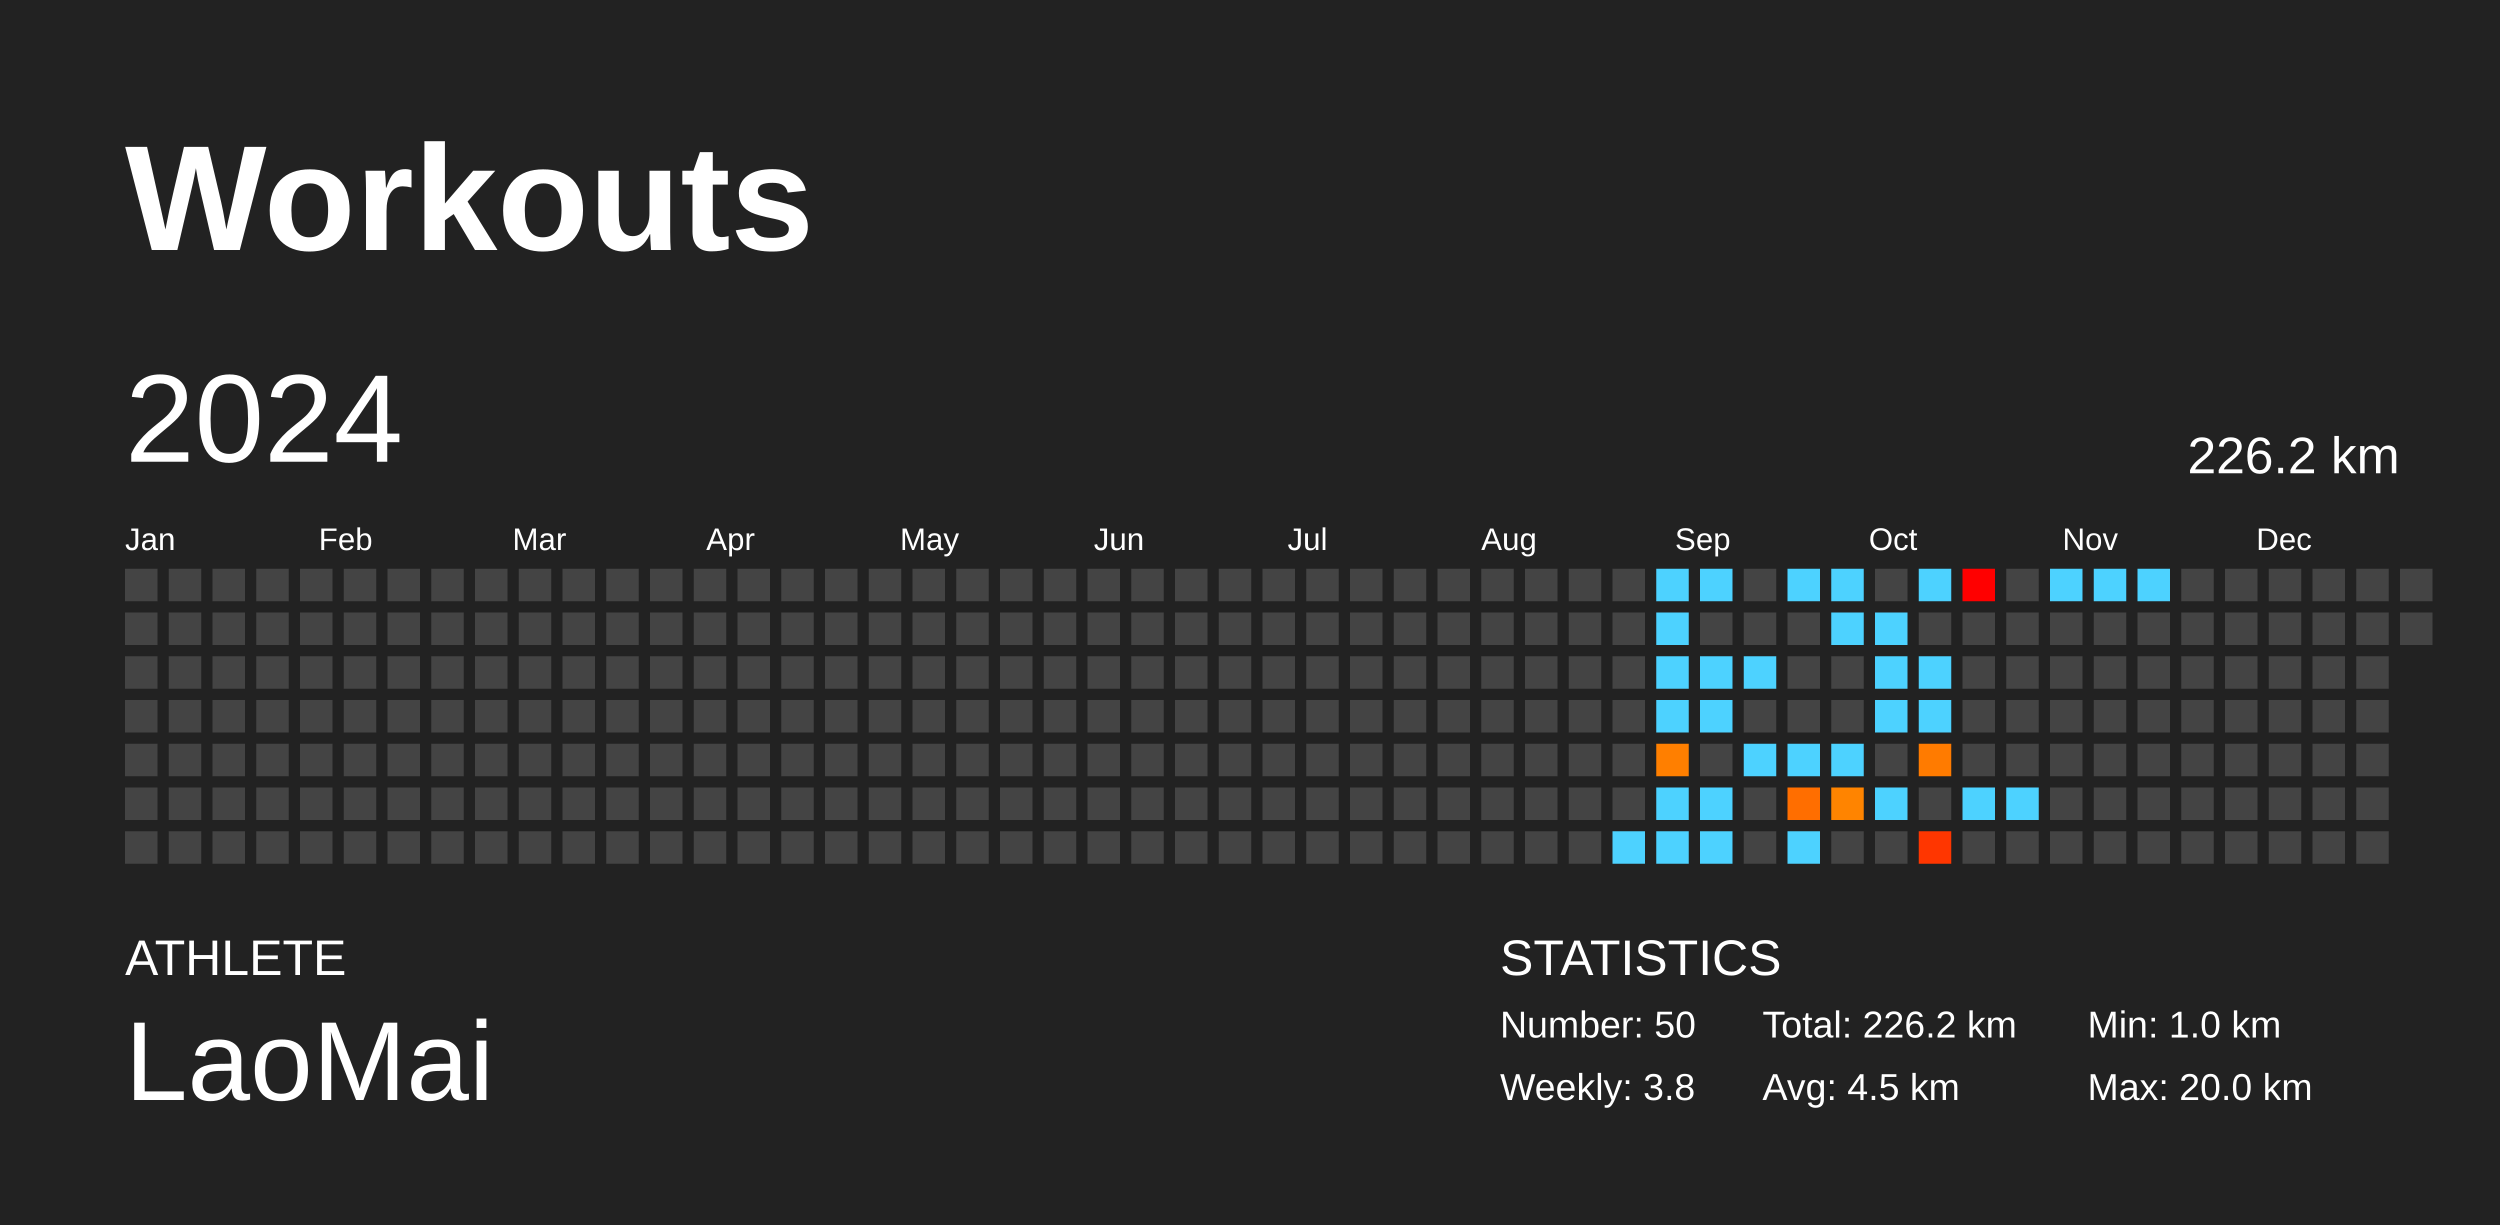
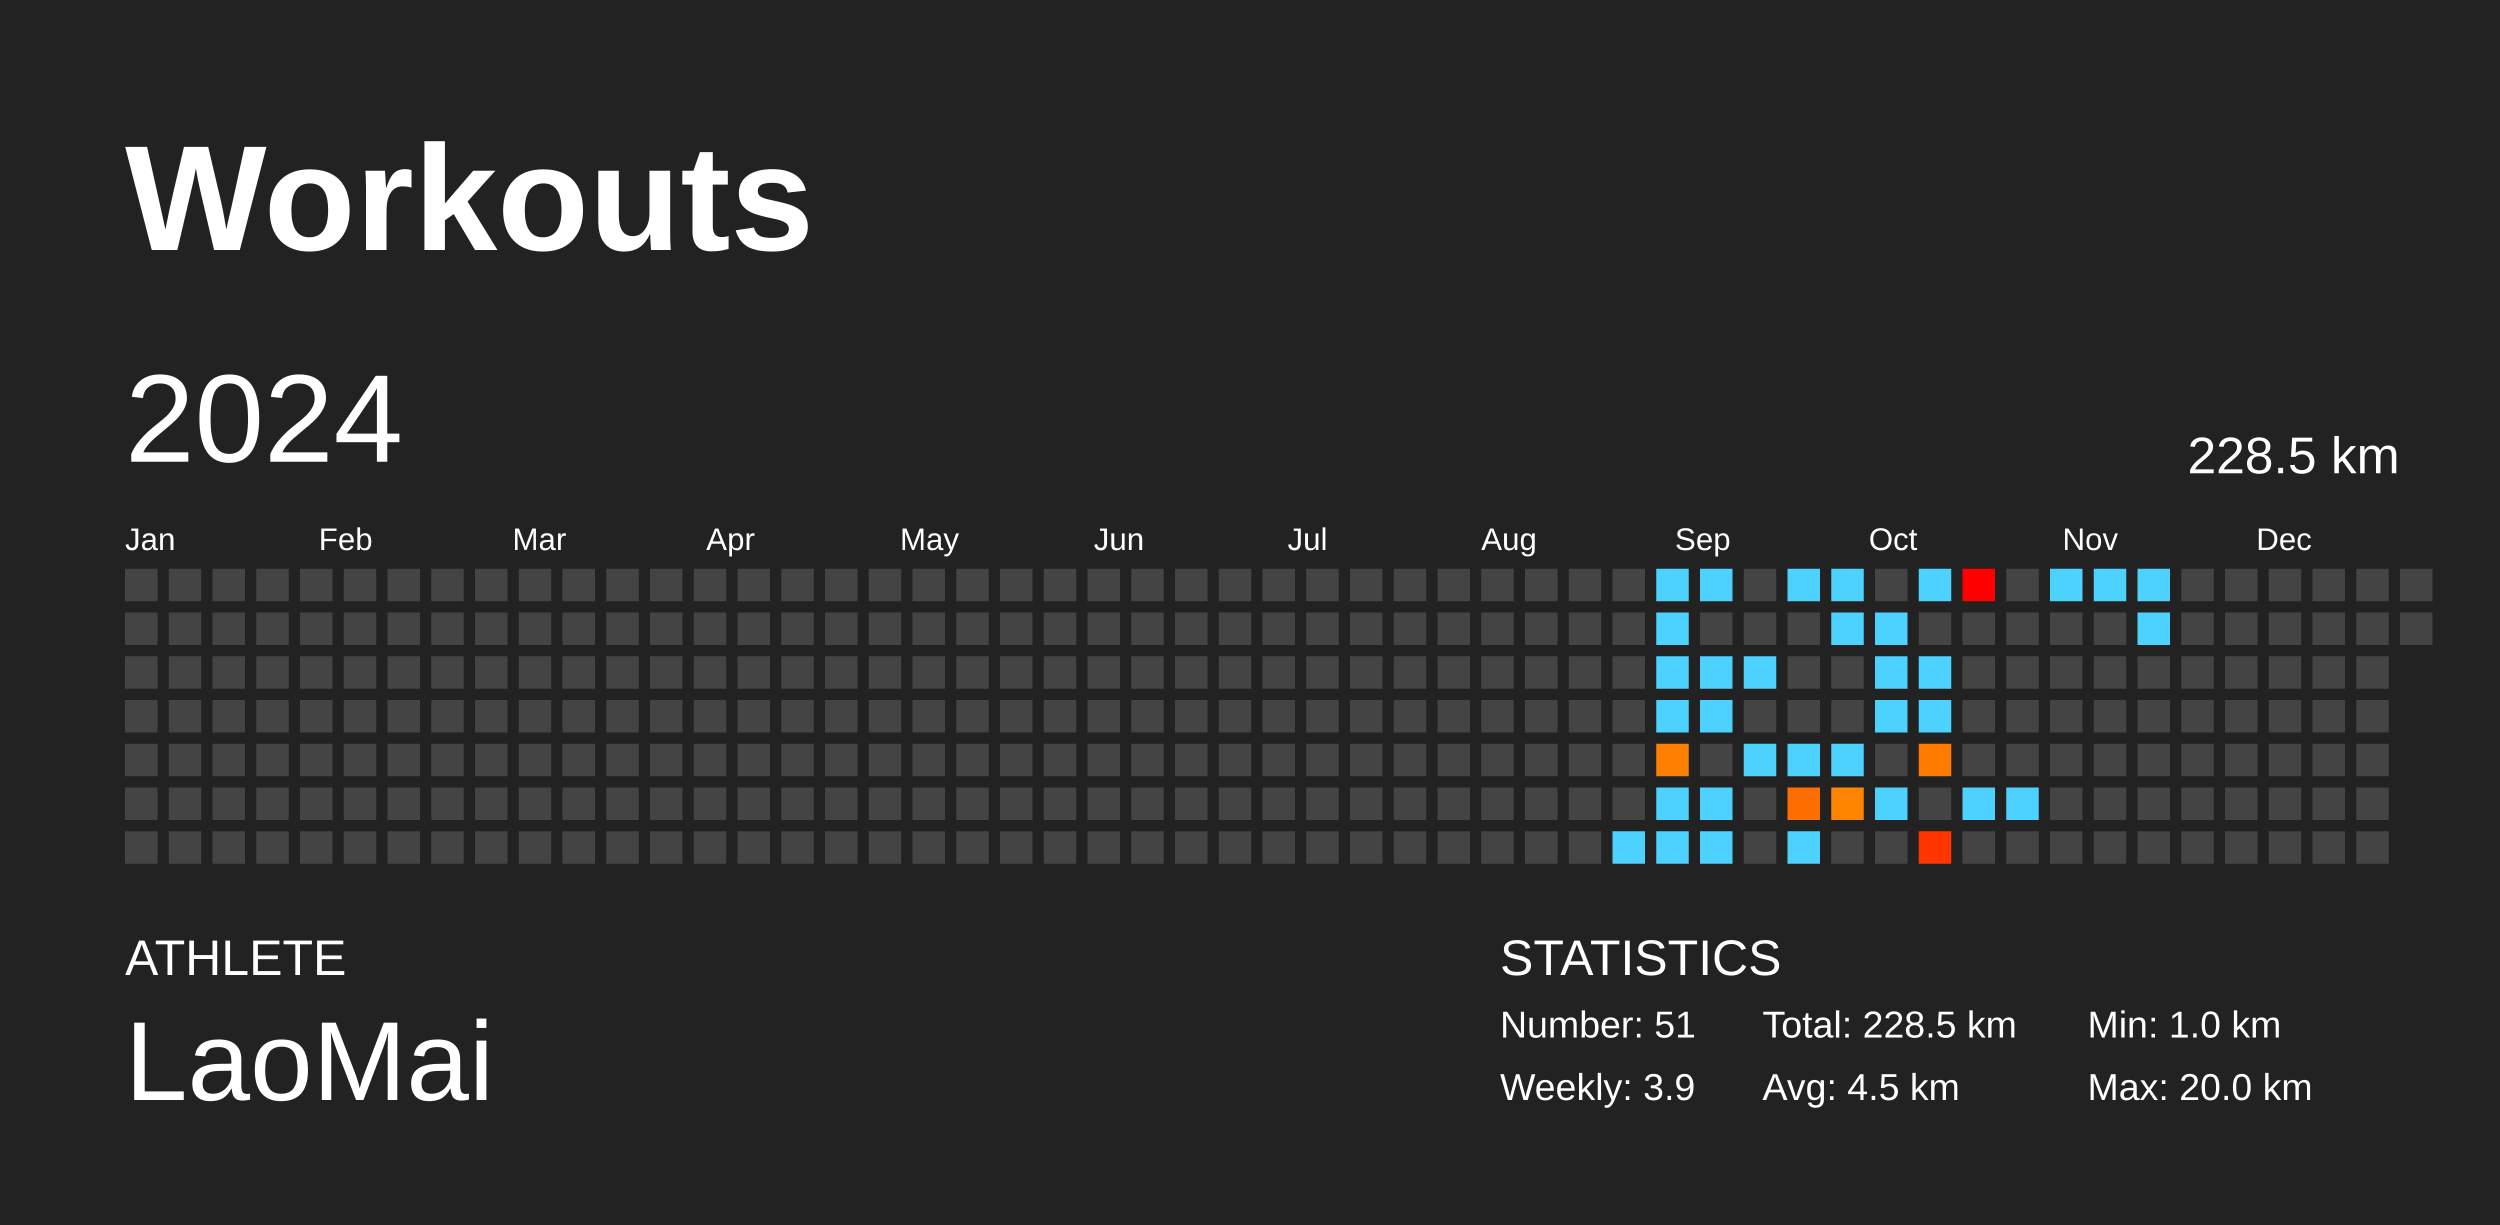
<svg xmlns="http://www.w3.org/2000/svg" baseProfile="full" height="98mm" version="1.1" viewBox="0,0,200,98" width="200mm">
  <defs />
  <rect fill="#222222" height="98" width="200" x="0" y="0" />
  <text fill="#FFFFFF" style="font-size:12px; font-family:Arial; font-weight:bold;" x="10" y="20">Workouts</text>
  <text fill="#FFFFFF" style="font-size:4px; font-family:Arial" x="10" y="78">ATHLETE</text>
  <text fill="#FFFFFF" style="font-size:9px; font-family:Arial" x="10" y="88">LaoMai</text>
  <text fill="#FFFFFF" style="font-size:4px; font-family:Arial" x="120" y="78">STATISTICS</text>
-   <text fill="#FFFFFF" style="font-size:3px; font-family:Arial" x="120" y="83">Number: 50</text>
-   <text fill="#FFFFFF" style="font-size:3px; font-family:Arial" x="120" y="88">Weekly: 3.8</text>
-   <text fill="#FFFFFF" style="font-size:3px; font-family:Arial" x="141" y="83">Total: 226.2 km</text>
+   <text fill="#FFFFFF" style="font-size:3px; font-family:Arial" x="120" y="83">Number: 51</text>
+   <text fill="#FFFFFF" style="font-size:3px; font-family:Arial" x="120" y="88">Weekly: 3.9</text>
+   <text fill="#FFFFFF" style="font-size:3px; font-family:Arial" x="141" y="83">Total: 228.5 km</text>
  <text fill="#FFFFFF" style="font-size:3px; font-family:Arial" x="141" y="88">Avg: 4.5 km</text>
  <text fill="#FFFFFF" style="font-size:3px; font-family:Arial" x="167" y="83">Min: 1.0 km</text>
  <text fill="#FFFFFF" style="font-size:3px; font-family:Arial" x="167" y="88">Max: 20.0 km</text>
  <text dominant-baseline="hanging" fill="#FFFFFF" style="font-size:10.0px; font-family:Arial;" x="10" y="30">2024</text>
-   <text dominant-baseline="hanging" fill="#FFFFFF" style="font-size:4.125px; font-family:Arial;" x="175" y="35">226.2 km</text>
+   <text dominant-baseline="hanging" fill="#FFFFFF" style="font-size:4.125px; font-family:Arial;" x="175" y="35">228.5 km</text>
  <text fill="#FFFFFF" style="font-size:2.5px; font-family:Arial" x="10.0" y="44">Jan</text>
  <text fill="#FFFFFF" style="font-size:2.5px; font-family:Arial" x="25.5" y="44">Feb</text>
  <text fill="#FFFFFF" style="font-size:2.5px; font-family:Arial" x="41.0" y="44">Mar</text>
  <text fill="#FFFFFF" style="font-size:2.5px; font-family:Arial" x="56.5" y="44">Apr</text>
  <text fill="#FFFFFF" style="font-size:2.5px; font-family:Arial" x="72.0" y="44">May</text>
  <text fill="#FFFFFF" style="font-size:2.5px; font-family:Arial" x="87.5" y="44">Jun</text>
  <text fill="#FFFFFF" style="font-size:2.5px; font-family:Arial" x="103.0" y="44">Jul</text>
  <text fill="#FFFFFF" style="font-size:2.5px; font-family:Arial" x="118.5" y="44">Aug</text>
  <text fill="#FFFFFF" style="font-size:2.5px; font-family:Arial" x="134.0" y="44">Sep</text>
  <text fill="#FFFFFF" style="font-size:2.5px; font-family:Arial" x="149.5" y="44">Oct</text>
  <text fill="#FFFFFF" style="font-size:2.5px; font-family:Arial" x="165.0" y="44">Nov</text>
  <text fill="#FFFFFF" style="font-size:2.5px; font-family:Arial" x="180.5" y="44">Dec</text>
  <rect fill="#444444" height="2.6" width="2.6" x="10.0" y="45.5" />
  <rect fill="#444444" height="2.6" width="2.6" x="10.0" y="49.0" />
  <rect fill="#444444" height="2.6" width="2.6" x="10.0" y="52.5" />
  <rect fill="#444444" height="2.6" width="2.6" x="10.0" y="56.0" />
  <rect fill="#444444" height="2.6" width="2.6" x="10.0" y="59.5" />
  <rect fill="#444444" height="2.6" width="2.6" x="10.0" y="63.0" />
  <rect fill="#444444" height="2.6" width="2.6" x="10.0" y="66.5" />
  <rect fill="#444444" height="2.6" width="2.6" x="13.5" y="45.5" />
  <rect fill="#444444" height="2.6" width="2.6" x="13.5" y="49.0" />
  <rect fill="#444444" height="2.6" width="2.6" x="13.5" y="52.5" />
  <rect fill="#444444" height="2.6" width="2.6" x="13.5" y="56.0" />
  <rect fill="#444444" height="2.6" width="2.6" x="13.5" y="59.5" />
  <rect fill="#444444" height="2.6" width="2.6" x="13.5" y="63.0" />
  <rect fill="#444444" height="2.6" width="2.6" x="13.5" y="66.5" />
  <rect fill="#444444" height="2.6" width="2.6" x="17.0" y="45.5" />
  <rect fill="#444444" height="2.6" width="2.6" x="17.0" y="49.0" />
  <rect fill="#444444" height="2.6" width="2.6" x="17.0" y="52.5" />
  <rect fill="#444444" height="2.6" width="2.6" x="17.0" y="56.0" />
  <rect fill="#444444" height="2.6" width="2.6" x="17.0" y="59.5" />
  <rect fill="#444444" height="2.6" width="2.6" x="17.0" y="63.0" />
  <rect fill="#444444" height="2.6" width="2.6" x="17.0" y="66.5" />
  <rect fill="#444444" height="2.6" width="2.6" x="20.5" y="45.5" />
  <rect fill="#444444" height="2.6" width="2.6" x="20.5" y="49.0" />
  <rect fill="#444444" height="2.6" width="2.6" x="20.5" y="52.5" />
  <rect fill="#444444" height="2.6" width="2.6" x="20.5" y="56.0" />
  <rect fill="#444444" height="2.6" width="2.6" x="20.5" y="59.5" />
  <rect fill="#444444" height="2.6" width="2.6" x="20.5" y="63.0" />
  <rect fill="#444444" height="2.6" width="2.6" x="20.5" y="66.5" />
  <rect fill="#444444" height="2.6" width="2.6" x="24.0" y="45.5" />
  <rect fill="#444444" height="2.6" width="2.6" x="24.0" y="49.0" />
  <rect fill="#444444" height="2.6" width="2.6" x="24.0" y="52.5" />
  <rect fill="#444444" height="2.6" width="2.6" x="24.0" y="56.0" />
  <rect fill="#444444" height="2.6" width="2.6" x="24.0" y="59.5" />
  <rect fill="#444444" height="2.6" width="2.6" x="24.0" y="63.0" />
  <rect fill="#444444" height="2.6" width="2.6" x="24.0" y="66.5" />
  <rect fill="#444444" height="2.6" width="2.6" x="27.5" y="45.5" />
  <rect fill="#444444" height="2.6" width="2.6" x="27.5" y="49.0" />
  <rect fill="#444444" height="2.6" width="2.6" x="27.5" y="52.5" />
  <rect fill="#444444" height="2.6" width="2.6" x="27.5" y="56.0" />
  <rect fill="#444444" height="2.6" width="2.6" x="27.5" y="59.5" />
  <rect fill="#444444" height="2.6" width="2.6" x="27.5" y="63.0" />
  <rect fill="#444444" height="2.6" width="2.6" x="27.5" y="66.5" />
  <rect fill="#444444" height="2.6" width="2.6" x="31.0" y="45.5" />
  <rect fill="#444444" height="2.6" width="2.6" x="31.0" y="49.0" />
  <rect fill="#444444" height="2.6" width="2.6" x="31.0" y="52.5" />
  <rect fill="#444444" height="2.6" width="2.6" x="31.0" y="56.0" />
  <rect fill="#444444" height="2.6" width="2.6" x="31.0" y="59.5" />
  <rect fill="#444444" height="2.6" width="2.6" x="31.0" y="63.0" />
  <rect fill="#444444" height="2.6" width="2.6" x="31.0" y="66.5" />
  <rect fill="#444444" height="2.6" width="2.6" x="34.5" y="45.5" />
  <rect fill="#444444" height="2.6" width="2.6" x="34.5" y="49.0" />
  <rect fill="#444444" height="2.6" width="2.6" x="34.5" y="52.5" />
  <rect fill="#444444" height="2.6" width="2.6" x="34.5" y="56.0" />
  <rect fill="#444444" height="2.6" width="2.6" x="34.5" y="59.5" />
  <rect fill="#444444" height="2.6" width="2.6" x="34.5" y="63.0" />
  <rect fill="#444444" height="2.6" width="2.6" x="34.5" y="66.5" />
  <rect fill="#444444" height="2.6" width="2.6" x="38.0" y="45.5" />
  <rect fill="#444444" height="2.6" width="2.6" x="38.0" y="49.0" />
  <rect fill="#444444" height="2.6" width="2.6" x="38.0" y="52.5" />
  <rect fill="#444444" height="2.6" width="2.6" x="38.0" y="56.0" />
  <rect fill="#444444" height="2.6" width="2.6" x="38.0" y="59.5" />
  <rect fill="#444444" height="2.6" width="2.6" x="38.0" y="63.0" />
  <rect fill="#444444" height="2.6" width="2.6" x="38.0" y="66.5" />
  <rect fill="#444444" height="2.6" width="2.6" x="41.5" y="45.5" />
  <rect fill="#444444" height="2.6" width="2.6" x="41.5" y="49.0" />
  <rect fill="#444444" height="2.6" width="2.6" x="41.5" y="52.5" />
  <rect fill="#444444" height="2.6" width="2.6" x="41.5" y="56.0" />
  <rect fill="#444444" height="2.6" width="2.6" x="41.5" y="59.5" />
  <rect fill="#444444" height="2.6" width="2.6" x="41.5" y="63.0" />
  <rect fill="#444444" height="2.6" width="2.6" x="41.5" y="66.5" />
  <rect fill="#444444" height="2.6" width="2.6" x="45.0" y="45.5" />
  <rect fill="#444444" height="2.6" width="2.6" x="45.0" y="49.0" />
  <rect fill="#444444" height="2.6" width="2.6" x="45.0" y="52.5" />
  <rect fill="#444444" height="2.6" width="2.6" x="45.0" y="56.0" />
  <rect fill="#444444" height="2.6" width="2.6" x="45.0" y="59.5" />
  <rect fill="#444444" height="2.6" width="2.6" x="45.0" y="63.0" />
  <rect fill="#444444" height="2.6" width="2.6" x="45.0" y="66.5" />
  <rect fill="#444444" height="2.6" width="2.6" x="48.5" y="45.5" />
  <rect fill="#444444" height="2.6" width="2.6" x="48.5" y="49.0" />
  <rect fill="#444444" height="2.6" width="2.6" x="48.5" y="52.5" />
  <rect fill="#444444" height="2.6" width="2.6" x="48.5" y="56.0" />
  <rect fill="#444444" height="2.6" width="2.6" x="48.5" y="59.5" />
  <rect fill="#444444" height="2.6" width="2.6" x="48.5" y="63.0" />
  <rect fill="#444444" height="2.6" width="2.6" x="48.5" y="66.5" />
  <rect fill="#444444" height="2.6" width="2.6" x="52.0" y="45.5" />
  <rect fill="#444444" height="2.6" width="2.6" x="52.0" y="49.0" />
  <rect fill="#444444" height="2.6" width="2.6" x="52.0" y="52.5" />
  <rect fill="#444444" height="2.6" width="2.6" x="52.0" y="56.0" />
  <rect fill="#444444" height="2.6" width="2.6" x="52.0" y="59.5" />
  <rect fill="#444444" height="2.6" width="2.6" x="52.0" y="63.0" />
  <rect fill="#444444" height="2.6" width="2.6" x="52.0" y="66.5" />
  <rect fill="#444444" height="2.6" width="2.6" x="55.5" y="45.5" />
  <rect fill="#444444" height="2.6" width="2.6" x="55.5" y="49.0" />
  <rect fill="#444444" height="2.6" width="2.6" x="55.5" y="52.5" />
  <rect fill="#444444" height="2.6" width="2.6" x="55.5" y="56.0" />
  <rect fill="#444444" height="2.6" width="2.6" x="55.5" y="59.5" />
  <rect fill="#444444" height="2.6" width="2.6" x="55.5" y="63.0" />
  <rect fill="#444444" height="2.6" width="2.6" x="55.5" y="66.5" />
  <rect fill="#444444" height="2.6" width="2.6" x="59.0" y="45.5" />
  <rect fill="#444444" height="2.6" width="2.6" x="59.0" y="49.0" />
  <rect fill="#444444" height="2.6" width="2.6" x="59.0" y="52.5" />
  <rect fill="#444444" height="2.6" width="2.6" x="59.0" y="56.0" />
  <rect fill="#444444" height="2.6" width="2.6" x="59.0" y="59.5" />
  <rect fill="#444444" height="2.6" width="2.6" x="59.0" y="63.0" />
  <rect fill="#444444" height="2.6" width="2.6" x="59.0" y="66.5" />
  <rect fill="#444444" height="2.6" width="2.6" x="62.5" y="45.5" />
  <rect fill="#444444" height="2.6" width="2.6" x="62.5" y="49.0" />
  <rect fill="#444444" height="2.6" width="2.6" x="62.5" y="52.5" />
  <rect fill="#444444" height="2.6" width="2.6" x="62.5" y="56.0" />
  <rect fill="#444444" height="2.6" width="2.6" x="62.5" y="59.5" />
  <rect fill="#444444" height="2.6" width="2.6" x="62.5" y="63.0" />
  <rect fill="#444444" height="2.6" width="2.6" x="62.5" y="66.5" />
  <rect fill="#444444" height="2.6" width="2.6" x="66.0" y="45.5" />
  <rect fill="#444444" height="2.6" width="2.6" x="66.0" y="49.0" />
  <rect fill="#444444" height="2.6" width="2.6" x="66.0" y="52.5" />
  <rect fill="#444444" height="2.6" width="2.6" x="66.0" y="56.0" />
  <rect fill="#444444" height="2.6" width="2.6" x="66.0" y="59.5" />
  <rect fill="#444444" height="2.6" width="2.6" x="66.0" y="63.0" />
  <rect fill="#444444" height="2.6" width="2.6" x="66.0" y="66.5" />
  <rect fill="#444444" height="2.6" width="2.6" x="69.5" y="45.5" />
  <rect fill="#444444" height="2.6" width="2.6" x="69.5" y="49.0" />
  <rect fill="#444444" height="2.6" width="2.6" x="69.5" y="52.5" />
  <rect fill="#444444" height="2.6" width="2.6" x="69.5" y="56.0" />
  <rect fill="#444444" height="2.6" width="2.6" x="69.5" y="59.5" />
  <rect fill="#444444" height="2.6" width="2.6" x="69.5" y="63.0" />
  <rect fill="#444444" height="2.6" width="2.6" x="69.5" y="66.5" />
  <rect fill="#444444" height="2.6" width="2.6" x="73.0" y="45.5" />
  <rect fill="#444444" height="2.6" width="2.6" x="73.0" y="49.0" />
  <rect fill="#444444" height="2.6" width="2.6" x="73.0" y="52.5" />
  <rect fill="#444444" height="2.6" width="2.6" x="73.0" y="56.0" />
  <rect fill="#444444" height="2.6" width="2.6" x="73.0" y="59.5" />
  <rect fill="#444444" height="2.6" width="2.6" x="73.0" y="63.0" />
  <rect fill="#444444" height="2.6" width="2.6" x="73.0" y="66.5" />
  <rect fill="#444444" height="2.6" width="2.6" x="76.5" y="45.5" />
  <rect fill="#444444" height="2.6" width="2.6" x="76.5" y="49.0" />
  <rect fill="#444444" height="2.6" width="2.6" x="76.5" y="52.5" />
  <rect fill="#444444" height="2.6" width="2.6" x="76.5" y="56.0" />
  <rect fill="#444444" height="2.6" width="2.6" x="76.5" y="59.5" />
  <rect fill="#444444" height="2.6" width="2.6" x="76.5" y="63.0" />
  <rect fill="#444444" height="2.6" width="2.6" x="76.5" y="66.5" />
  <rect fill="#444444" height="2.6" width="2.6" x="80.0" y="45.5" />
  <rect fill="#444444" height="2.6" width="2.6" x="80.0" y="49.0" />
  <rect fill="#444444" height="2.6" width="2.6" x="80.0" y="52.5" />
  <rect fill="#444444" height="2.6" width="2.6" x="80.0" y="56.0" />
  <rect fill="#444444" height="2.6" width="2.6" x="80.0" y="59.5" />
  <rect fill="#444444" height="2.6" width="2.6" x="80.0" y="63.0" />
  <rect fill="#444444" height="2.6" width="2.6" x="80.0" y="66.5" />
  <rect fill="#444444" height="2.6" width="2.6" x="83.5" y="45.5" />
  <rect fill="#444444" height="2.6" width="2.6" x="83.5" y="49.0" />
  <rect fill="#444444" height="2.6" width="2.6" x="83.5" y="52.5" />
  <rect fill="#444444" height="2.6" width="2.6" x="83.5" y="56.0" />
  <rect fill="#444444" height="2.6" width="2.6" x="83.5" y="59.5" />
  <rect fill="#444444" height="2.6" width="2.6" x="83.5" y="63.0" />
  <rect fill="#444444" height="2.6" width="2.6" x="83.5" y="66.5" />
  <rect fill="#444444" height="2.6" width="2.6" x="87.0" y="45.5" />
  <rect fill="#444444" height="2.6" width="2.6" x="87.0" y="49.0" />
  <rect fill="#444444" height="2.6" width="2.6" x="87.0" y="52.5" />
  <rect fill="#444444" height="2.6" width="2.6" x="87.0" y="56.0" />
  <rect fill="#444444" height="2.6" width="2.6" x="87.0" y="59.5" />
  <rect fill="#444444" height="2.6" width="2.6" x="87.0" y="63.0" />
  <rect fill="#444444" height="2.6" width="2.6" x="87.0" y="66.5" />
  <rect fill="#444444" height="2.6" width="2.6" x="90.5" y="45.5" />
  <rect fill="#444444" height="2.6" width="2.6" x="90.5" y="49.0" />
  <rect fill="#444444" height="2.6" width="2.6" x="90.5" y="52.5" />
  <rect fill="#444444" height="2.6" width="2.6" x="90.5" y="56.0" />
  <rect fill="#444444" height="2.6" width="2.6" x="90.5" y="59.5" />
  <rect fill="#444444" height="2.6" width="2.6" x="90.5" y="63.0" />
  <rect fill="#444444" height="2.6" width="2.6" x="90.5" y="66.5" />
  <rect fill="#444444" height="2.6" width="2.6" x="94.0" y="45.5" />
  <rect fill="#444444" height="2.6" width="2.6" x="94.0" y="49.0" />
  <rect fill="#444444" height="2.6" width="2.6" x="94.0" y="52.5" />
  <rect fill="#444444" height="2.6" width="2.6" x="94.0" y="56.0" />
  <rect fill="#444444" height="2.6" width="2.6" x="94.0" y="59.5" />
  <rect fill="#444444" height="2.6" width="2.6" x="94.0" y="63.0" />
  <rect fill="#444444" height="2.6" width="2.6" x="94.0" y="66.5" />
  <rect fill="#444444" height="2.6" width="2.6" x="97.5" y="45.5" />
  <rect fill="#444444" height="2.6" width="2.6" x="97.5" y="49.0" />
  <rect fill="#444444" height="2.6" width="2.6" x="97.5" y="52.5" />
  <rect fill="#444444" height="2.6" width="2.6" x="97.5" y="56.0" />
  <rect fill="#444444" height="2.6" width="2.6" x="97.5" y="59.5" />
  <rect fill="#444444" height="2.6" width="2.6" x="97.5" y="63.0" />
  <rect fill="#444444" height="2.6" width="2.6" x="97.5" y="66.5" />
  <rect fill="#444444" height="2.6" width="2.6" x="101.0" y="45.5" />
  <rect fill="#444444" height="2.6" width="2.6" x="101.0" y="49.0" />
  <rect fill="#444444" height="2.6" width="2.6" x="101.0" y="52.5" />
  <rect fill="#444444" height="2.6" width="2.6" x="101.0" y="56.0" />
  <rect fill="#444444" height="2.6" width="2.6" x="101.0" y="59.5" />
  <rect fill="#444444" height="2.6" width="2.6" x="101.0" y="63.0" />
  <rect fill="#444444" height="2.6" width="2.6" x="101.0" y="66.5" />
  <rect fill="#444444" height="2.6" width="2.6" x="104.5" y="45.5" />
  <rect fill="#444444" height="2.6" width="2.6" x="104.5" y="49.0" />
  <rect fill="#444444" height="2.6" width="2.6" x="104.5" y="52.5" />
  <rect fill="#444444" height="2.6" width="2.6" x="104.5" y="56.0" />
  <rect fill="#444444" height="2.6" width="2.6" x="104.5" y="59.5" />
  <rect fill="#444444" height="2.6" width="2.6" x="104.5" y="63.0" />
  <rect fill="#444444" height="2.6" width="2.6" x="104.5" y="66.5" />
  <rect fill="#444444" height="2.6" width="2.6" x="108.0" y="45.5" />
  <rect fill="#444444" height="2.6" width="2.6" x="108.0" y="49.0" />
  <rect fill="#444444" height="2.6" width="2.6" x="108.0" y="52.5" />
  <rect fill="#444444" height="2.6" width="2.6" x="108.0" y="56.0" />
  <rect fill="#444444" height="2.6" width="2.6" x="108.0" y="59.5" />
  <rect fill="#444444" height="2.6" width="2.6" x="108.0" y="63.0" />
  <rect fill="#444444" height="2.6" width="2.6" x="108.0" y="66.5" />
  <rect fill="#444444" height="2.6" width="2.6" x="111.5" y="45.5" />
  <rect fill="#444444" height="2.6" width="2.6" x="111.5" y="49.0" />
  <rect fill="#444444" height="2.6" width="2.6" x="111.5" y="52.5" />
  <rect fill="#444444" height="2.6" width="2.6" x="111.5" y="56.0" />
  <rect fill="#444444" height="2.6" width="2.6" x="111.5" y="59.5" />
  <rect fill="#444444" height="2.6" width="2.6" x="111.5" y="63.0" />
  <rect fill="#444444" height="2.6" width="2.6" x="111.5" y="66.5" />
  <rect fill="#444444" height="2.6" width="2.6" x="115.0" y="45.5" />
  <rect fill="#444444" height="2.6" width="2.6" x="115.0" y="49.0" />
  <rect fill="#444444" height="2.6" width="2.6" x="115.0" y="52.5" />
  <rect fill="#444444" height="2.6" width="2.6" x="115.0" y="56.0" />
  <rect fill="#444444" height="2.6" width="2.6" x="115.0" y="59.5" />
  <rect fill="#444444" height="2.6" width="2.6" x="115.0" y="63.0" />
  <rect fill="#444444" height="2.6" width="2.6" x="115.0" y="66.5" />
  <rect fill="#444444" height="2.6" width="2.6" x="118.5" y="45.5" />
  <rect fill="#444444" height="2.6" width="2.6" x="118.5" y="49.0" />
  <rect fill="#444444" height="2.6" width="2.6" x="118.5" y="52.5" />
  <rect fill="#444444" height="2.6" width="2.6" x="118.5" y="56.0" />
  <rect fill="#444444" height="2.6" width="2.6" x="118.5" y="59.5" />
  <rect fill="#444444" height="2.6" width="2.6" x="118.5" y="63.0" />
  <rect fill="#444444" height="2.6" width="2.6" x="118.5" y="66.5" />
  <rect fill="#444444" height="2.6" width="2.6" x="122.0" y="45.5" />
  <rect fill="#444444" height="2.6" width="2.6" x="122.0" y="49.0" />
  <rect fill="#444444" height="2.6" width="2.6" x="122.0" y="52.5" />
  <rect fill="#444444" height="2.6" width="2.6" x="122.0" y="56.0" />
  <rect fill="#444444" height="2.6" width="2.6" x="122.0" y="59.5" />
  <rect fill="#444444" height="2.6" width="2.6" x="122.0" y="63.0" />
  <rect fill="#444444" height="2.6" width="2.6" x="122.0" y="66.5" />
  <rect fill="#444444" height="2.6" width="2.6" x="125.5" y="45.5" />
  <rect fill="#444444" height="2.6" width="2.6" x="125.5" y="49.0" />
  <rect fill="#444444" height="2.6" width="2.6" x="125.5" y="52.5" />
  <rect fill="#444444" height="2.6" width="2.6" x="125.5" y="56.0" />
  <rect fill="#444444" height="2.6" width="2.6" x="125.5" y="59.5" />
  <rect fill="#444444" height="2.6" width="2.6" x="125.5" y="63.0" />
  <rect fill="#444444" height="2.6" width="2.6" x="125.5" y="66.5" />
  <rect fill="#444444" height="2.6" width="2.6" x="129.0" y="45.5" />
  <rect fill="#444444" height="2.6" width="2.6" x="129.0" y="49.0" />
  <rect fill="#444444" height="2.6" width="2.6" x="129.0" y="52.5" />
  <rect fill="#444444" height="2.6" width="2.6" x="129.0" y="56.0" />
  <rect fill="#444444" height="2.6" width="2.6" x="129.0" y="59.5" />
  <rect fill="#444444" height="2.6" width="2.6" x="129.0" y="63.0" />
  <rect fill="#4dd2ff" height="2.6" width="2.6" x="129.0" y="66.5" />
  <rect fill="#4dd2ff" height="2.6" width="2.6" x="132.5" y="45.5" />
  <rect fill="#4dd2ff" height="2.6" width="2.6" x="132.5" y="49.0" />
  <rect fill="#4dd2ff" height="2.6" width="2.6" x="132.5" y="52.5" />
  <rect fill="#4dd2ff" height="2.6" width="2.6" x="132.5" y="56.0" />
  <rect fill="#ff7f00" height="2.6" width="2.6" x="132.5" y="59.5" />
  <rect fill="#4dd2ff" height="2.6" width="2.6" x="132.5" y="63.0" />
  <rect fill="#4dd2ff" height="2.6" width="2.6" x="132.5" y="66.5" />
  <rect fill="#4dd2ff" height="2.6" width="2.6" x="136.0" y="45.5" />
  <rect fill="#444444" height="2.6" width="2.6" x="136.0" y="49.0" />
  <rect fill="#4dd2ff" height="2.6" width="2.6" x="136.0" y="52.5" />
  <rect fill="#4dd2ff" height="2.6" width="2.6" x="136.0" y="56.0" />
  <rect fill="#444444" height="2.6" width="2.6" x="136.0" y="59.5" />
  <rect fill="#4dd2ff" height="2.6" width="2.6" x="136.0" y="63.0" />
  <rect fill="#4dd2ff" height="2.6" width="2.6" x="136.0" y="66.5" />
  <rect fill="#444444" height="2.6" width="2.6" x="139.5" y="45.5" />
  <rect fill="#444444" height="2.6" width="2.6" x="139.5" y="49.0" />
  <rect fill="#4dd2ff" height="2.6" width="2.6" x="139.5" y="52.5" />
  <rect fill="#444444" height="2.6" width="2.6" x="139.5" y="56.0" />
  <rect fill="#4dd2ff" height="2.6" width="2.6" x="139.5" y="59.5" />
  <rect fill="#444444" height="2.6" width="2.6" x="139.5" y="63.0" />
  <rect fill="#444444" height="2.6" width="2.6" x="139.5" y="66.5" />
  <rect fill="#4dd2ff" height="2.6" width="2.6" x="143.0" y="45.5" />
  <rect fill="#444444" height="2.6" width="2.6" x="143.0" y="49.0" />
  <rect fill="#444444" height="2.6" width="2.6" x="143.0" y="52.5" />
  <rect fill="#444444" height="2.6" width="2.6" x="143.0" y="56.0" />
  <rect fill="#4dd2ff" height="2.6" width="2.6" x="143.0" y="59.5" />
  <rect fill="#ff6e00" height="2.6" width="2.6" x="143.0" y="63.0" />
  <rect fill="#4dd2ff" height="2.6" width="2.6" x="143.0" y="66.5" />
  <rect fill="#4dd2ff" height="2.6" width="2.6" x="146.5" y="45.5" />
  <rect fill="#4dd2ff" height="2.6" width="2.6" x="146.5" y="49.0" />
  <rect fill="#444444" height="2.6" width="2.6" x="146.5" y="52.5" />
  <rect fill="#444444" height="2.6" width="2.6" x="146.5" y="56.0" />
  <rect fill="#4dd2ff" height="2.6" width="2.6" x="146.5" y="59.5" />
  <rect fill="#ff8400" height="2.6" width="2.6" x="146.5" y="63.0" />
  <rect fill="#444444" height="2.6" width="2.6" x="146.5" y="66.5" />
  <rect fill="#444444" height="2.6" width="2.6" x="150.0" y="45.5" />
  <rect fill="#4dd2ff" height="2.6" width="2.6" x="150.0" y="49.0" />
  <rect fill="#4dd2ff" height="2.6" width="2.6" x="150.0" y="52.5" />
  <rect fill="#4dd2ff" height="2.6" width="2.6" x="150.0" y="56.0" />
  <rect fill="#444444" height="2.6" width="2.6" x="150.0" y="59.5" />
  <rect fill="#4dd2ff" height="2.6" width="2.6" x="150.0" y="63.0" />
  <rect fill="#444444" height="2.6" width="2.6" x="150.0" y="66.5" />
  <rect fill="#4dd2ff" height="2.6" width="2.6" x="153.5" y="45.5" />
  <rect fill="#444444" height="2.6" width="2.6" x="153.5" y="49.0" />
  <rect fill="#4dd2ff" height="2.6" width="2.6" x="153.5" y="52.5" />
  <rect fill="#4dd2ff" height="2.6" width="2.6" x="153.5" y="56.0" />
  <rect fill="#ff7b00" height="2.6" width="2.6" x="153.5" y="59.5" />
  <rect fill="#444444" height="2.6" width="2.6" x="153.5" y="63.0" />
  <rect fill="#ff3600" height="2.6" width="2.6" x="153.5" y="66.5" />
  <rect fill="red" height="2.6" width="2.6" x="157.0" y="45.5" />
  <rect fill="#444444" height="2.6" width="2.6" x="157.0" y="49.0" />
  <rect fill="#444444" height="2.6" width="2.6" x="157.0" y="52.5" />
  <rect fill="#444444" height="2.6" width="2.6" x="157.0" y="56.0" />
  <rect fill="#444444" height="2.6" width="2.6" x="157.0" y="59.5" />
  <rect fill="#4dd2ff" height="2.6" width="2.6" x="157.0" y="63.0" />
  <rect fill="#444444" height="2.6" width="2.6" x="157.0" y="66.5" />
  <rect fill="#444444" height="2.6" width="2.6" x="160.5" y="45.5" />
  <rect fill="#444444" height="2.6" width="2.6" x="160.5" y="49.0" />
  <rect fill="#444444" height="2.6" width="2.6" x="160.5" y="52.5" />
  <rect fill="#444444" height="2.6" width="2.6" x="160.5" y="56.0" />
  <rect fill="#444444" height="2.6" width="2.6" x="160.5" y="59.5" />
  <rect fill="#4dd2ff" height="2.6" width="2.6" x="160.5" y="63.0" />
  <rect fill="#444444" height="2.6" width="2.6" x="160.5" y="66.5" />
  <rect fill="#4dd2ff" height="2.6" width="2.6" x="164.0" y="45.5" />
  <rect fill="#444444" height="2.6" width="2.6" x="164.0" y="49.0" />
  <rect fill="#444444" height="2.6" width="2.6" x="164.0" y="52.5" />
  <rect fill="#444444" height="2.6" width="2.6" x="164.0" y="56.0" />
  <rect fill="#444444" height="2.6" width="2.6" x="164.0" y="59.5" />
  <rect fill="#444444" height="2.6" width="2.6" x="164.0" y="63.0" />
  <rect fill="#444444" height="2.6" width="2.6" x="164.0" y="66.5" />
  <rect fill="#4dd2ff" height="2.6" width="2.6" x="167.5" y="45.5" />
  <rect fill="#444444" height="2.6" width="2.6" x="167.5" y="49.0" />
  <rect fill="#444444" height="2.6" width="2.6" x="167.5" y="52.5" />
  <rect fill="#444444" height="2.6" width="2.6" x="167.5" y="56.0" />
  <rect fill="#444444" height="2.6" width="2.6" x="167.5" y="59.5" />
  <rect fill="#444444" height="2.6" width="2.6" x="167.5" y="63.0" />
  <rect fill="#444444" height="2.6" width="2.6" x="167.5" y="66.5" />
  <rect fill="#4dd2ff" height="2.6" width="2.6" x="171.0" y="45.5" />
-   <rect fill="#444444" height="2.6" width="2.6" x="171.0" y="49.0" />
+   <rect fill="#4dd2ff" height="2.6" width="2.6" x="171.0" y="49.0" />
  <rect fill="#444444" height="2.6" width="2.6" x="171.0" y="52.5" />
  <rect fill="#444444" height="2.6" width="2.6" x="171.0" y="56.0" />
  <rect fill="#444444" height="2.6" width="2.6" x="171.0" y="59.5" />
  <rect fill="#444444" height="2.6" width="2.6" x="171.0" y="63.0" />
  <rect fill="#444444" height="2.6" width="2.6" x="171.0" y="66.5" />
  <rect fill="#444444" height="2.6" width="2.6" x="174.5" y="45.5" />
  <rect fill="#444444" height="2.6" width="2.6" x="174.5" y="49.0" />
  <rect fill="#444444" height="2.6" width="2.6" x="174.5" y="52.5" />
  <rect fill="#444444" height="2.6" width="2.6" x="174.5" y="56.0" />
  <rect fill="#444444" height="2.6" width="2.6" x="174.5" y="59.5" />
  <rect fill="#444444" height="2.6" width="2.6" x="174.5" y="63.0" />
  <rect fill="#444444" height="2.6" width="2.6" x="174.5" y="66.5" />
  <rect fill="#444444" height="2.6" width="2.6" x="178.0" y="45.5" />
  <rect fill="#444444" height="2.6" width="2.6" x="178.0" y="49.0" />
  <rect fill="#444444" height="2.6" width="2.6" x="178.0" y="52.5" />
  <rect fill="#444444" height="2.6" width="2.6" x="178.0" y="56.0" />
  <rect fill="#444444" height="2.6" width="2.6" x="178.0" y="59.5" />
  <rect fill="#444444" height="2.6" width="2.6" x="178.0" y="63.0" />
  <rect fill="#444444" height="2.6" width="2.6" x="178.0" y="66.5" />
  <rect fill="#444444" height="2.6" width="2.6" x="181.5" y="45.5" />
  <rect fill="#444444" height="2.6" width="2.6" x="181.5" y="49.0" />
  <rect fill="#444444" height="2.6" width="2.6" x="181.5" y="52.5" />
  <rect fill="#444444" height="2.6" width="2.6" x="181.5" y="56.0" />
  <rect fill="#444444" height="2.6" width="2.6" x="181.5" y="59.5" />
  <rect fill="#444444" height="2.6" width="2.6" x="181.5" y="63.0" />
  <rect fill="#444444" height="2.6" width="2.6" x="181.5" y="66.5" />
  <rect fill="#444444" height="2.6" width="2.6" x="185.0" y="45.5" />
  <rect fill="#444444" height="2.6" width="2.6" x="185.0" y="49.0" />
  <rect fill="#444444" height="2.6" width="2.6" x="185.0" y="52.5" />
  <rect fill="#444444" height="2.6" width="2.6" x="185.0" y="56.0" />
  <rect fill="#444444" height="2.6" width="2.6" x="185.0" y="59.5" />
  <rect fill="#444444" height="2.6" width="2.6" x="185.0" y="63.0" />
  <rect fill="#444444" height="2.6" width="2.6" x="185.0" y="66.5" />
  <rect fill="#444444" height="2.6" width="2.6" x="188.5" y="45.5" />
  <rect fill="#444444" height="2.6" width="2.6" x="188.5" y="49.0" />
  <rect fill="#444444" height="2.6" width="2.6" x="188.5" y="52.5" />
  <rect fill="#444444" height="2.6" width="2.6" x="188.5" y="56.0" />
  <rect fill="#444444" height="2.6" width="2.6" x="188.5" y="59.5" />
  <rect fill="#444444" height="2.6" width="2.6" x="188.5" y="63.0" />
  <rect fill="#444444" height="2.6" width="2.6" x="188.5" y="66.5" />
  <rect fill="#444444" height="2.6" width="2.6" x="192.0" y="45.5" />
  <rect fill="#444444" height="2.6" width="2.6" x="192.0" y="49.0" />
</svg>
